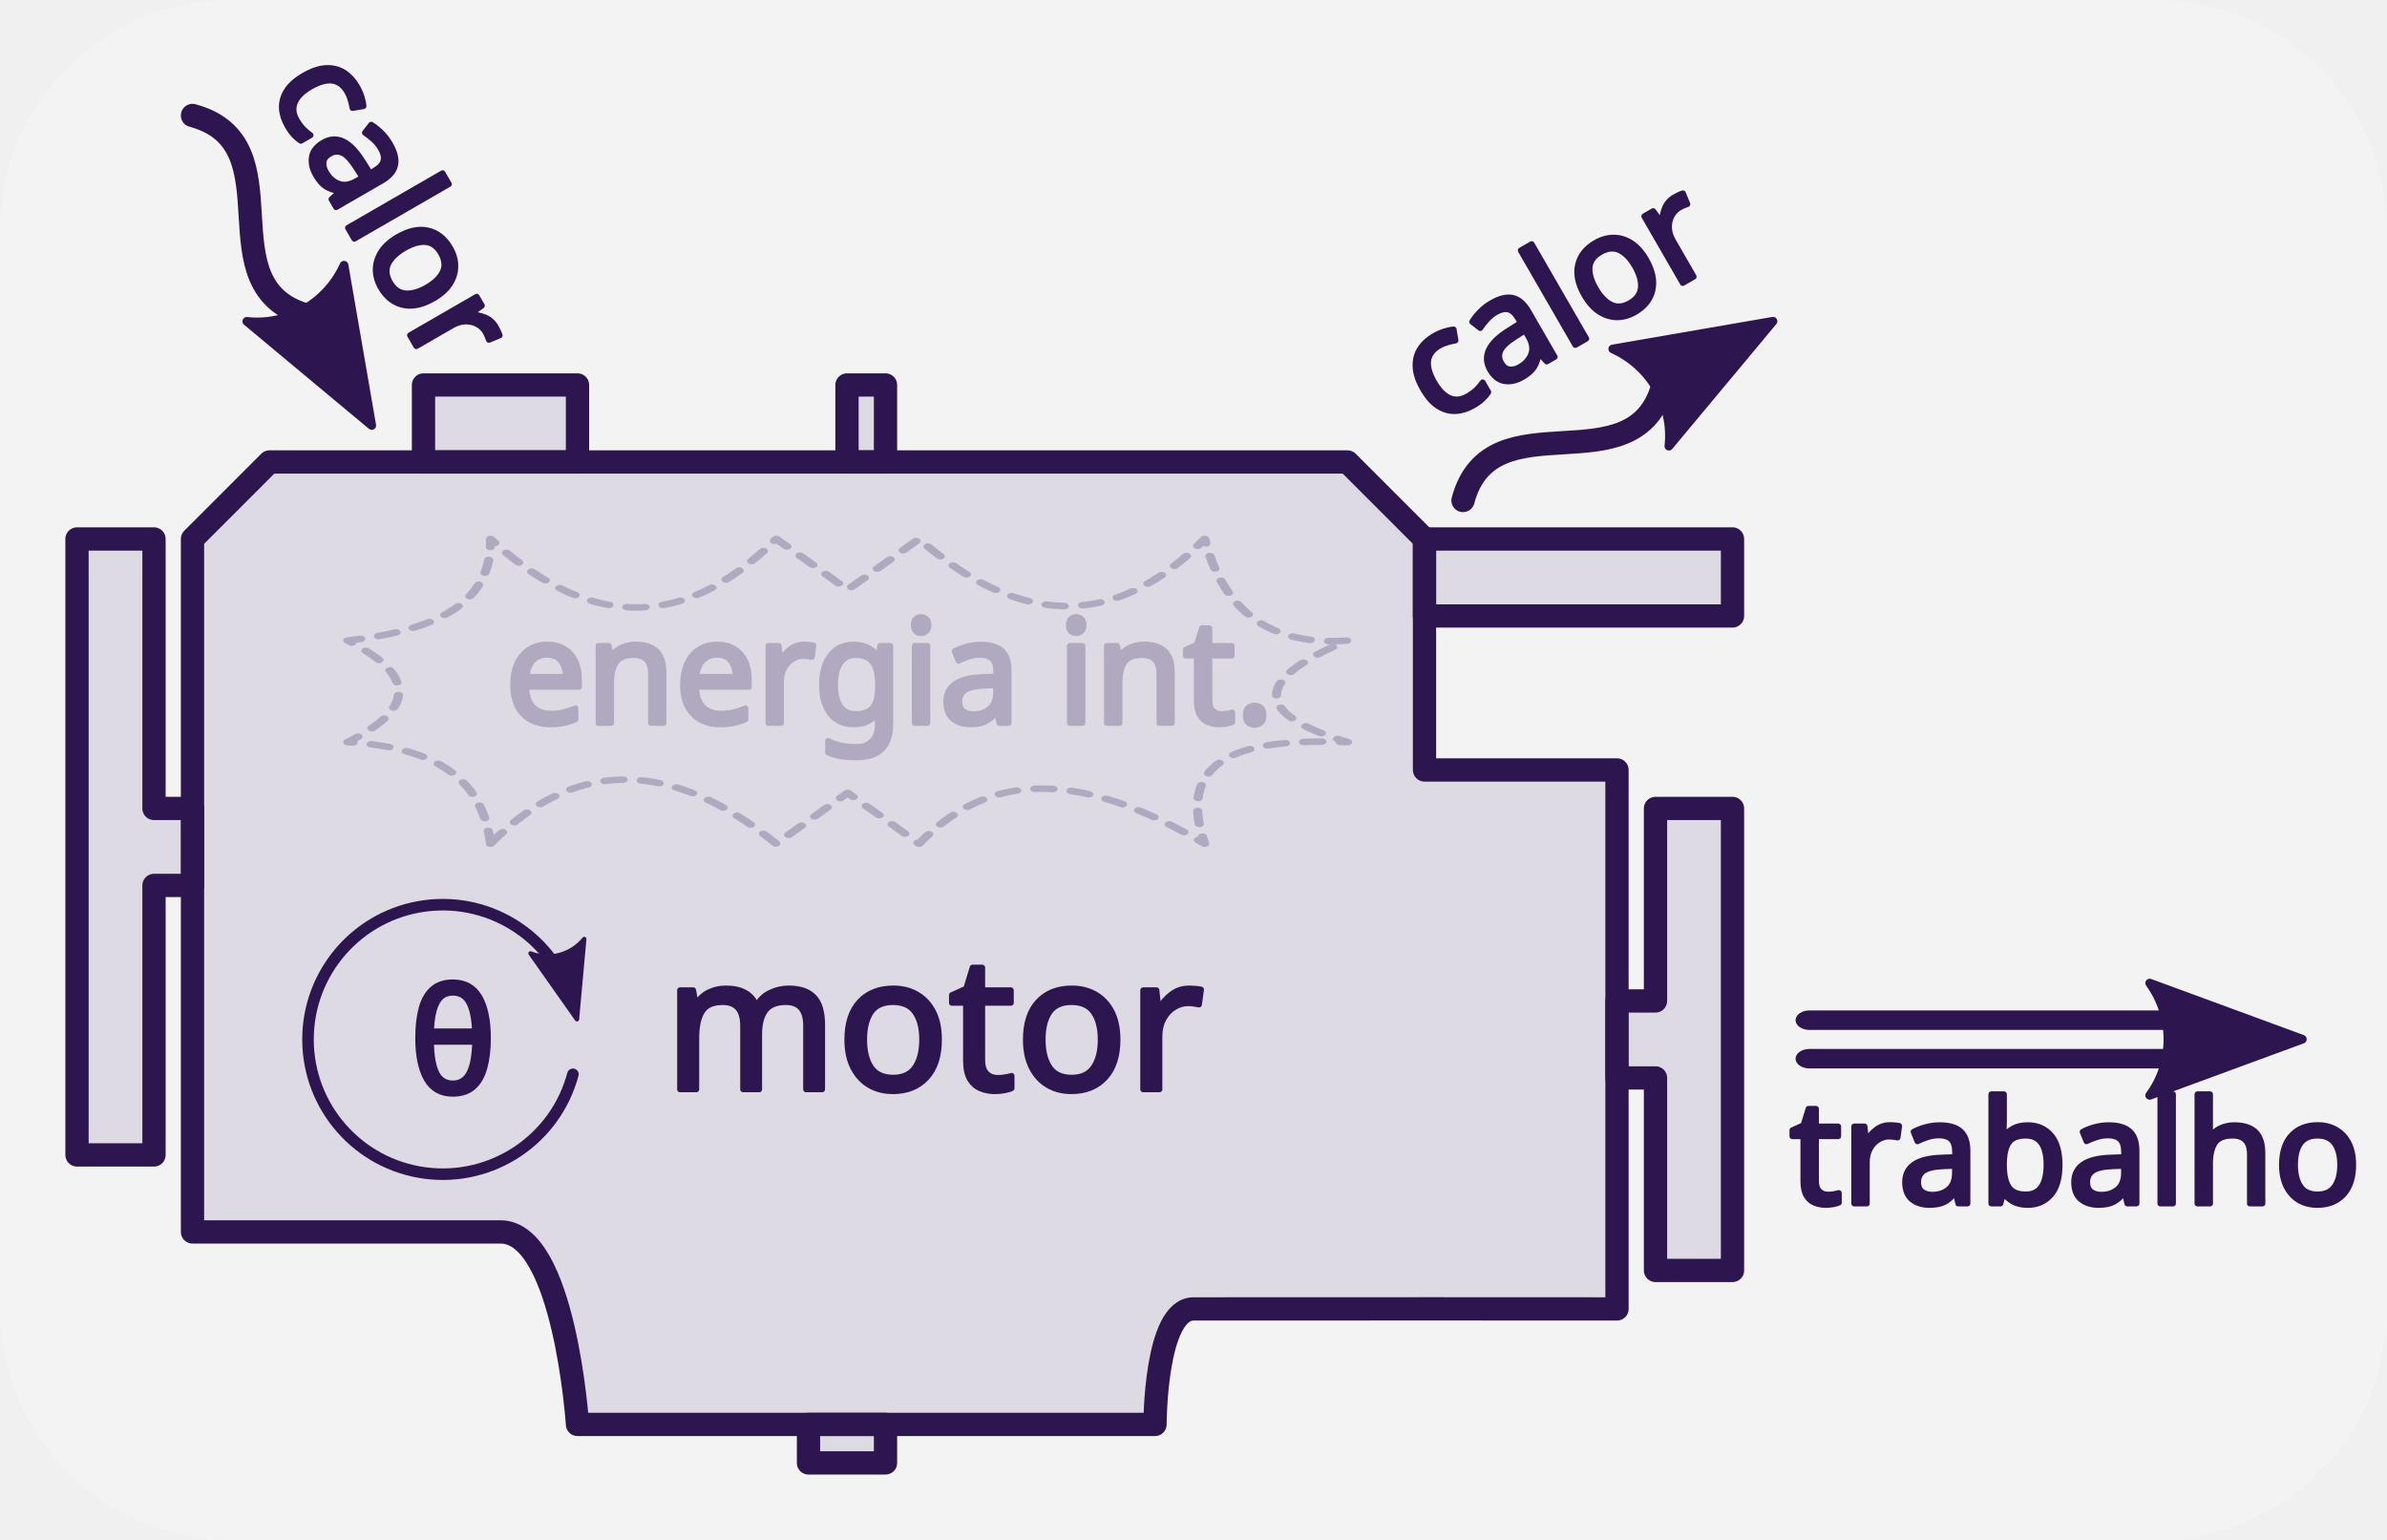
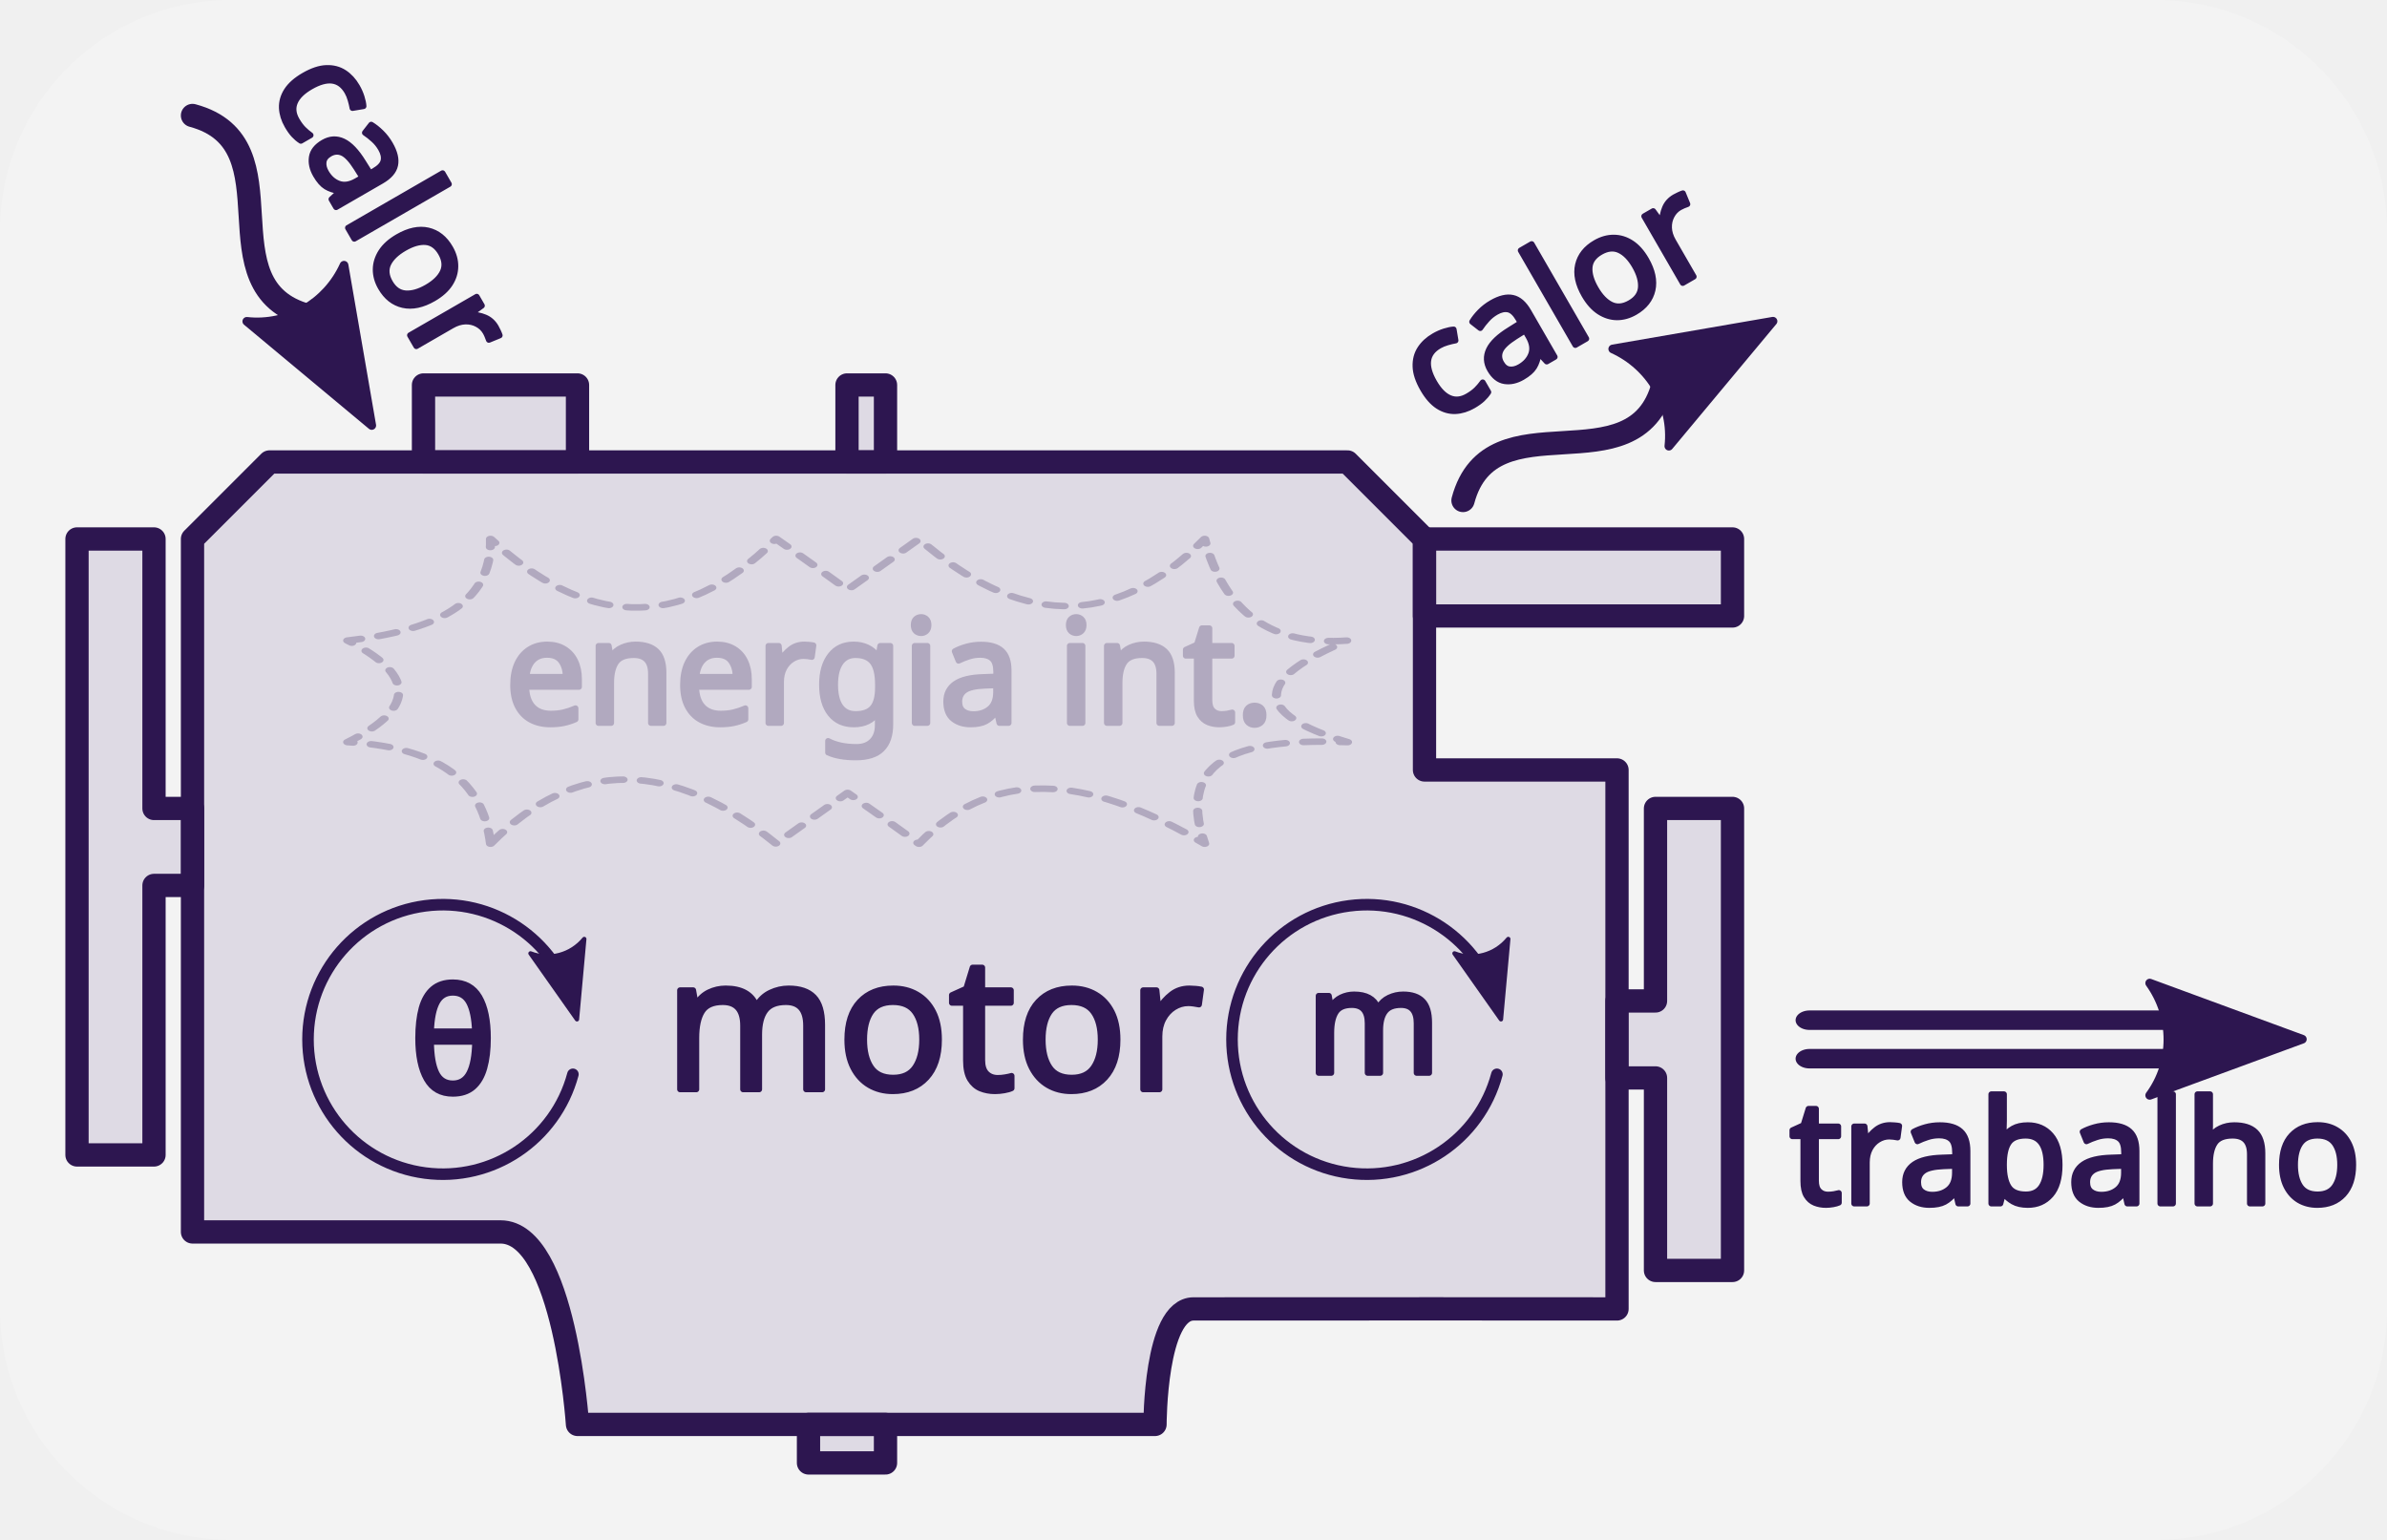
<svg xmlns="http://www.w3.org/2000/svg" width="620" height="400" viewBox="0 0 620 400" version="1.1" id="svg1097">
  <defs id="defs1091">
    <marker style="overflow:visible" id="marker6920" refX="0" refY="0" orient="auto">
      <path transform="scale(-0.6)" d="M 8.719,4.034 -2.207,0.016 8.719,-4.002 c -1.745,2.372 -1.735,5.617 -6e-7,8.035 z" style="fill:#2d1650;fill-opacity:1;fill-rule:evenodd;stroke:#2d1650;stroke-width:0.625;stroke-linejoin:round;stroke-opacity:1" id="path6918" />
    </marker>
    <marker style="overflow:visible" id="marker5978" refX="0" refY="0" orient="auto">
      <path transform="scale(-0.6)" d="M 8.719,4.034 -2.207,0.016 8.719,-4.002 c -1.745,2.372 -1.735,5.617 -6e-7,8.035 z" style="fill:#2d1650;fill-opacity:1;fill-rule:evenodd;stroke:#2d1650;stroke-width:0.625;stroke-linejoin:round;stroke-opacity:1" id="path5976" />
    </marker>
    <marker style="overflow:visible" id="marker5658" refX="0" refY="0" orient="auto">
      <path transform="scale(-0.6)" d="M 8.719,4.034 -2.207,0.016 8.719,-4.002 c -1.745,2.372 -1.735,5.617 -6e-7,8.035 z" style="fill:#2d1650;fill-opacity:1;fill-rule:evenodd;stroke:#2d1650;stroke-width:0.625;stroke-linejoin:round;stroke-opacity:1" id="path5656" />
    </marker>
    <marker style="overflow:visible" id="marker5547" refX="0" refY="0" orient="auto">
      <path transform="scale(-0.6)" d="M 8.719,4.034 -2.207,0.016 8.719,-4.002 c -1.745,2.372 -1.735,5.617 -6e-7,8.035 z" style="fill:#2d1650;fill-opacity:1;fill-rule:evenodd;stroke:#2d1650;stroke-width:0.625;stroke-linejoin:round;stroke-opacity:1" id="path5545" />
    </marker>
    <marker style="overflow:visible" id="marker5351" refX="0" refY="0" orient="auto">
      <path transform="scale(-0.6)" d="M 8.719,4.034 -2.207,0.016 8.719,-4.002 c -1.745,2.372 -1.735,5.617 -6e-7,8.035 z" style="fill:#2d1650;fill-opacity:1;fill-rule:evenodd;stroke:#2d1650;stroke-width:0.625;stroke-linejoin:round;stroke-opacity:1" id="path5349" />
    </marker>
    <marker style="overflow:visible" id="marker5159" refX="0" refY="0" orient="auto">
      <path transform="scale(-0.6)" d="M 8.719,4.034 -2.207,0.016 8.719,-4.002 c -1.745,2.372 -1.735,5.617 -6e-7,8.035 z" style="fill:#2d1650;fill-opacity:1;fill-rule:evenodd;stroke:#2d1650;stroke-width:0.625;stroke-linejoin:round;stroke-opacity:1" id="path5157" />
    </marker>
    <marker style="overflow:visible" id="marker4588" refX="0" refY="0" orient="auto">
      <path transform="scale(-0.6)" d="M 8.719,4.034 -2.207,0.016 8.719,-4.002 c -1.745,2.372 -1.735,5.617 -6e-7,8.035 z" style="fill:#2d1650;fill-opacity:1;fill-rule:evenodd;stroke:#2d1650;stroke-width:0.625;stroke-linejoin:round;stroke-opacity:1" id="path4586" />
    </marker>
    <marker style="overflow:visible" id="Arrow1Send" refX="0" refY="0" orient="auto">
      <path transform="matrix(-0.2,0,0,-0.2,-1.2,0)" style="fill:#502d16;fill-opacity:1;fill-rule:evenodd;stroke:#502d16;stroke-width:1pt;stroke-opacity:1" d="M 0,0 5,-5 -12.5,0 5,5 Z" id="path4111" />
    </marker>
    <marker style="overflow:visible" id="Arrow2Mend" refX="0" refY="0" orient="auto">
      <path transform="scale(-0.6)" d="M 8.719,4.034 -2.207,0.016 8.719,-4.002 c -1.745,2.372 -1.735,5.617 -6e-7,8.035 z" style="fill:#502d16;fill-opacity:1;fill-rule:evenodd;stroke:#502d16;stroke-width:0.625;stroke-linejoin:round;stroke-opacity:1" id="path4123" />
    </marker>
    <marker style="overflow:visible" id="Arrow2Lend" refX="0" refY="0" orient="auto">
      <path transform="matrix(-1.1,0,0,-1.1,-1.1,0)" d="M 8.719,4.034 -2.207,0.016 8.719,-4.002 c -1.745,2.372 -1.735,5.617 -6e-7,8.035 z" style="fill:#d6d6c2;fill-opacity:0.5;fill-rule:evenodd;stroke:#502d16;stroke-width:0.625;stroke-linejoin:round;stroke-opacity:1" id="path4117" />
    </marker>
    <marker style="overflow:visible" id="Arrow1Mend" refX="0" refY="0" orient="auto">
      <path transform="matrix(-0.4,0,0,-0.4,-4,0)" style="fill:#d6d6c2;fill-opacity:0.5;fill-rule:evenodd;stroke:#502d16;stroke-width:1pt;stroke-opacity:1" d="M 0,0 5,-5 -12.5,0 5,5 Z" id="path4105" />
    </marker>
    <clipPath clipPathUnits="userSpaceOnUse" id="clipPath176">
      <path d="M 154.072,85.409 H 403.834 V 236.73 H 154.072 Z" id="path174" />
    </clipPath>
    <marker style="overflow:visible" id="marker10116" refX="0" refY="0" orient="auto">
      <path transform="scale(-0.6)" d="M 8.719,4.034 -2.207,0.016 8.719,-4.002 c -1.745,2.372 -1.735,5.617 -6e-7,8.035 z" style="fill:#2d1650;fill-opacity:1;fill-rule:evenodd;stroke:#2d1650;stroke-width:0.625;stroke-linejoin:round;stroke-opacity:1" id="path10114" />
+     </marker>
+     <marker style="overflow:visible" id="marker9660" refX="0" refY="0" orient="auto">
+       <path transform="scale(-0.6)" d="M 8.719,4.034 -2.207,0.016 8.719,-4.002 c -1.745,2.372 -1.735,5.617 -6e-7,8.035 z" style="fill:#2d1650;fill-opacity:1;fill-rule:evenodd;stroke:#2d1650;stroke-width:0.625;stroke-linejoin:round;stroke-opacity:1" id="path9658" />
    </marker>
  </defs>
  <g id="layer1" transform="translate(0,-238.25)" style="display:none">
    <rect style="opacity:1;fill:none;fill-opacity:1;stroke:#00ffff;stroke-width:1.512;stroke-linecap:round;stroke-linejoin:round;stroke-miterlimit:4;stroke-dasharray:none;stroke-opacity:1" id="rect4660" width="10" height="40" x="100" y="220" transform="translate(170,58.24998)" />
    <rect style="opacity:1;fill:none;fill-opacity:1;stroke:#00ffff;stroke-width:1.512;stroke-linecap:round;stroke-linejoin:round;stroke-miterlimit:4;stroke-dasharray:none;stroke-opacity:1" id="rect4662" width="10" height="40" x="100" y="220" transform="translate(275,58.24998)" />
  </g>
  <g id="layer2">
    <rect style="opacity:1;fill:#ffffff;fill-opacity:0.2;stroke:none;stroke-width:2;stroke-linecap:round;stroke-linejoin:round" id="rect7771" width="620" height="400" x="0" y="0" ry="60" rx="60" />
    <g id="g4574" transform="translate(-150,-20)" />
    <g id="g4916" transform="translate(-150,-20)">
      <g id="g4901">
        <path style="font-variation-settings:normal;vector-effect:none;fill:#cac2d6;fill-opacity:0.5;stroke:#2d1650;stroke-width:6.047;stroke-linecap:round;stroke-linejoin:round;stroke-miterlimit:4;stroke-dasharray:none;stroke-dashoffset:0;stroke-opacity:1;stop-color:#000000" d="m 260,140 v -20 h 40 v 20 z" id="path4090" />
        <path style="font-variation-settings:normal;vector-effect:none;fill:#cac2d6;fill-opacity:0.5;stroke:#2d1650;stroke-width:6.047;stroke-linecap:round;stroke-linejoin:round;stroke-miterlimit:4;stroke-dasharray:none;stroke-dashoffset:0;stroke-opacity:1;stop-color:#000000" d="m 370,140 v -20 h 10 v 20 z" id="path4092" />
        <path style="font-variation-settings:normal;vector-effect:none;fill:#cac2d6;fill-opacity:0.5;stroke:#2d1650;stroke-width:6.047;stroke-linecap:round;stroke-linejoin:round;stroke-miterlimit:4;stroke-dasharray:none;stroke-dashoffset:0;stroke-opacity:1;stop-color:#000000" d="m 200,160 v 180 h 80 c 16.667,0 20,50 20,50 h 150 c 0,0 4e-5,-29.972 10,-30 19.152,-0.054 110,0 110,0 V 220 H 520 V 160 L 500,140 H 220 Z" id="path4074" />
        <path style="font-variation-settings:normal;vector-effect:none;fill:#cac2d6;fill-opacity:0.5;stroke:#2d1650;stroke-width:6.047;stroke-linecap:round;stroke-linejoin:round;stroke-miterlimit:4;stroke-dasharray:none;stroke-dashoffset:0;stroke-opacity:1;stop-color:#000000" d="m 200,230 h -10 v -70 h -20 v 160 h 20 v -70 h 10 v -20" id="path4082" />
        <path style="font-variation-settings:normal;vector-effect:none;fill:#cac2d6;fill-opacity:0.5;stroke:#2d1650;stroke-width:6.047;stroke-linecap:round;stroke-linejoin:round;stroke-miterlimit:4;stroke-dasharray:none;stroke-dashoffset:0;stroke-opacity:1;stop-color:#000000" d="m 340,390 v 10 h 20 v -10 z" id="path4084" transform="translate(20)" />
        <path style="font-variation-settings:normal;vector-effect:none;fill:#cac2d6;fill-opacity:0.5;stroke:#2d1650;stroke-width:6.047;stroke-linecap:round;stroke-linejoin:round;stroke-miterlimit:4;stroke-dasharray:none;stroke-dashoffset:0;stroke-opacity:1;stop-color:#000000" d="m 520,290 h 10 v -50 h 20 v 120 h -20 v -50 h -10 z" id="path4088" transform="translate(50,-10)" />
        <path style="font-variation-settings:normal;vector-effect:none;fill:#cac2d6;fill-opacity:0.5;stroke:#2d1650;stroke-width:6.047;stroke-linecap:round;stroke-linejoin:round;stroke-miterlimit:4;stroke-dasharray:none;stroke-dashoffset:0;stroke-opacity:1;stop-color:#000000" d="m 530,240 h 20 v 80 h -20 z" id="path5529" transform="rotate(-90,495,215)" />
      </g>
      <text xml:space="preserve" style="font-size:48px;font-family:'SBL BibLit';-inkscape-font-specification:'SBL BibLit';fill:#2d1650;fill-opacity:1;stroke:#2d1650;stroke-width:1.512;stroke-linecap:round;stroke-linejoin:round;stroke-miterlimit:4;stroke-dasharray:none;stroke-opacity:1" x="300" y="260" id="text4564" transform="translate(22.5625,42.96094)">
        <tspan id="tspan4562" x="300" y="260">motor</tspan>
      </text>
      <g id="g4893" style="opacity:0.25">
        <path style="font-variation-settings:normal;opacity:1;vector-effect:none;fill:none;fill-opacity:0.5;stroke:#2d1650;stroke-width:1.279;stroke-linecap:round;stroke-linejoin:round;stroke-miterlimit:4;stroke-dasharray:2.557, 2.557;stroke-dashoffset:0;stroke-opacity:1;stop-color:#000000;stop-opacity:1" d="m 280,220 c -0.98,-10.845 -5.85,-18.832 -20,-20 10.257,-7.147 8.792,-13.745 0,-20 11.707,-1.903 20.213,-6.831 20,-20 12.973,16.723 26.253,19.201 40,0 5.216,5.108 6.377,6.363 10,10 l 10,-10 c 13.639,16.715 27.005,18.502 40,0 2.721,14.541 9.449,21.084 20,20 -12.917,7.552 -13.61,14.266 0,20 -14.227,-0.758 -24.284,2.58 -20,20 -14.692,-12.08 -28.538,-16.643 -40,0 -5.693,-5.75 -5.724,-5.815 -10,-10 l -10,10 c -14.574,-16.551 -27.948,-17.1 -40,0 z" id="path4839" transform="matrix(1.854927,0,0,1.319247,-241.9708,-51.07954)" />
        <text xml:space="preserve" style="font-size:37.333px;font-family:'SBL BibLit';-inkscape-font-specification:'SBL BibLit';display:inline;opacity:1;fill:#2d1650;fill-opacity:1;stroke:#2d1650;stroke-width:1.512;stroke-linecap:round;stroke-linejoin:round;stroke-miterlimit:4;stroke-dasharray:none;stroke-opacity:1" x="70" y="60" id="text4843" transform="translate(211.2333,147.7896)">
          <tspan id="tspan4841" x="70" y="60" style="font-size:37.333px;fill:#2d1650;fill-opacity:1;stroke:#2d1650;stroke-opacity:1">energia int.</tspan>
        </text>
      </g>
    </g>
    <g id="g5930">
      <text xml:space="preserve" style="font-size:37.333px;font-family:'SBL BibLit';-inkscape-font-specification:'SBL BibLit';display:inline;fill:#2d1650;fill-opacity:1;stroke:#2d1650;stroke-width:1.512;stroke-linecap:round;stroke-linejoin:round;stroke-miterlimit:4;stroke-dasharray:none;stroke-opacity:1" x="70" y="60" id="text5062" transform="translate(394.9629,252.6172)">
        <tspan id="tspan5060" x="70" y="60" style="font-size:37.333px;fill:#2d1650;fill-opacity:1;stroke:#2d1650;stroke-opacity:1">trabalho</tspan>
      </text>
      <g id="g5505" transform="translate(-20,-10)">
        <path style="font-variation-settings:normal;display:inline;vector-effect:none;fill:none;fill-opacity:1;stroke:#2d1650;stroke-width:6.047;stroke-linecap:round;stroke-linejoin:round;stroke-miterlimit:4;stroke-dasharray:none;stroke-dashoffset:0;stroke-opacity:1;marker-end:url(#marker5159);stop-color:#000000" d="m 280,90 v 20" id="path5155" transform="rotate(-90,530,30)" />
        <g id="g5451" transform="matrix(1.428572,0,0,1,-281.4287,-25)" style="stroke-width:0.837">
          <path style="font-variation-settings:normal;display:inline;vector-effect:none;fill:none;fill-opacity:1;stroke:#2d1650;stroke-width:5.059;stroke-linecap:round;stroke-linejoin:round;stroke-miterlimit:4;stroke-dasharray:none;stroke-dashoffset:0;stroke-opacity:1;stop-color:#000000" d="m 280,40 v 70" id="path5347" transform="rotate(-90,540,40)" />
          <path style="font-variation-settings:normal;display:inline;vector-effect:none;fill:none;fill-opacity:1;stroke:#2d1650;stroke-width:5.059;stroke-linecap:round;stroke-linejoin:round;stroke-miterlimit:4;stroke-dasharray:none;stroke-dashoffset:0;stroke-opacity:1;stop-color:#000000" d="m 280,40 v 70" id="path5447" transform="rotate(-90,545,45)" />
        </g>
      </g>
    </g>
    <g id="g5843" transform="rotate(-30,382.6795,289.282)">
      <text xml:space="preserve" style="font-size:37.333px;font-family:'SBL BibLit';-inkscape-font-specification:'SBL BibLit';display:inline;fill:#2d1650;fill-opacity:1;stroke:#2d1650;stroke-width:1.512;stroke-linecap:round;stroke-linejoin:round;stroke-miterlimit:4;stroke-dasharray:none;stroke-opacity:1" x="70" y="60" id="text5539" transform="translate(393.4258,69.61719)">
        <tspan id="tspan5537" x="70" y="60" style="font-size:37.333px;fill:#2d1650;fill-opacity:1;stroke:#2d1650;stroke-opacity:1">calor</tspan>
      </text>
      <g id="g5818">
        <path style="font-variation-settings:normal;display:inline;vector-effect:none;fill:none;fill-opacity:1;stroke:#2d1650;stroke-width:6.047;stroke-linecap:round;stroke-linejoin:round;stroke-miterlimit:4;stroke-dasharray:none;stroke-dashoffset:0;stroke-opacity:1;marker-end:url(#marker5547);stop-color:#000000" d="m 280,90 v 20" id="path5541" transform="rotate(-90,432.5,-2.5)" />
        <path style="font-variation-settings:normal;display:inline;vector-effect:none;fill:none;fill-opacity:1;stroke:#2d1650;stroke-width:6.047;stroke-linecap:round;stroke-linejoin:round;stroke-miterlimit:4;stroke-dasharray:none;stroke-dashoffset:0;stroke-opacity:1;stop-color:#000000" d="m 280,40 c 20,20 -20,40 0,60" id="path5654" transform="rotate(-90,425,5)" />
      </g>
    </g>
    <text xml:space="preserve" style="font-size:37.333px;font-family:'SBL BibLit';-inkscape-font-specification:'SBL BibLit';fill:#2d1650;fill-opacity:1;stroke:#2d1650;stroke-width:2;stroke-linecap:round;stroke-linejoin:round;stroke-miterlimit:4;stroke-dasharray:4, 4;stroke-dashoffset:0;stroke-opacity:1" x="590" y="130" id="text6088">
      <tspan id="tspan6086" x="590" y="130" />
    </text>
    <g id="g6916" transform="rotate(60,358.923,-265.0704)">
      <text xml:space="preserve" style="font-size:37.333px;font-family:'SBL BibLit';-inkscape-font-specification:'SBL BibLit';display:inline;fill:#2d1650;fill-opacity:1;stroke:#2d1650;stroke-width:1.512;stroke-linecap:round;stroke-linejoin:round;stroke-miterlimit:4;stroke-dasharray:none;stroke-opacity:1" x="70" y="60" id="text6908" transform="translate(393.4258,69.61719)">
        <tspan id="tspan6906" x="70" y="60" style="font-size:37.333px;fill:#2d1650;fill-opacity:1;stroke:#2d1650;stroke-opacity:1">calor</tspan>
      </text>
      <g id="g6914">
        <path style="font-variation-settings:normal;display:inline;vector-effect:none;fill:none;fill-opacity:1;stroke:#2d1650;stroke-width:6.047;stroke-linecap:round;stroke-linejoin:round;stroke-miterlimit:4;stroke-dasharray:none;stroke-dashoffset:0;stroke-opacity:1;marker-end:url(#marker6920);stop-color:#000000" d="m 280,90 v 20" id="path6910" transform="rotate(-90,432.5,-2.5)" />
        <path style="font-variation-settings:normal;display:inline;vector-effect:none;fill:none;fill-opacity:1;stroke:#2d1650;stroke-width:6.047;stroke-linecap:round;stroke-linejoin:round;stroke-miterlimit:4;stroke-dasharray:none;stroke-dashoffset:0;stroke-opacity:1;stop-color:#000000" d="m 280,40 c 20,20 -20,40 0,60" id="path6912" transform="rotate(-90,425,5)" />
      </g>
    </g>
    <g id="g10112" transform="translate(-240,-5)">
      <text xml:space="preserve" style="font-size:37.333px;font-family:'SBL BibLit';-inkscape-font-specification:'SBL BibLit';display:inline;fill:#2d1650;fill-opacity:1;stroke:#2d1650;stroke-width:1.512;stroke-linecap:round;stroke-linejoin:round;stroke-miterlimit:4;stroke-dasharray:none;stroke-opacity:1" x="70" y="60" id="text10106" transform="translate(276.5746,228.7357)">
        <tspan id="tspan10104" x="70" y="60" style="font-size:37.333px;fill:#2d1650;fill-opacity:1;stroke:#2d1650;stroke-opacity:1">θ</tspan>
      </text>
      <g id="g10110" transform="rotate(15,355,275)">
        <path style="opacity:1;fill:none;fill-opacity:0.2;stroke:#2d1650;stroke-width:3;stroke-linecap:round;stroke-linejoin:round;stroke-miterlimit:4;stroke-dasharray:none;stroke-opacity:1;marker-end:url(#marker10116)" id="path10108" d="m 390,275 a 35,35 0 0 1 -30.432,34.701 35,35 0 0 1 -38.376,-25.643 35,35 0 0 1 20.415,-41.394 35,35 0 0 1 43.704,14.838" />
      </g>
    </g>
+     <g id="g9911" transform="translate(0,-5)">
+       <text xml:space="preserve" style="font-size:37.333px;font-family:'SBL BibLit';-inkscape-font-specification:'SBL BibLit';display:inline;fill:#2d1650;fill-opacity:1;stroke:#2d1650;stroke-width:1.512;stroke-linecap:round;stroke-linejoin:round;stroke-miterlimit:4;stroke-dasharray:none;stroke-opacity:1" x="70" y="60" id="text9770" transform="translate(269.332,223.6862)">
+         <tspan id="tspan9768" x="70" y="60" style="font-size:37.333px;fill:#2d1650;fill-opacity:1;stroke:#2d1650;stroke-opacity:1">m</tspan>
+       </text>
+       <g id="g9880" transform="rotate(15,355,275)">
+         <path style="opacity:1;fill:none;fill-opacity:0.2;stroke:#2d1650;stroke-width:3;stroke-linecap:round;stroke-linejoin:round;stroke-miterlimit:4;stroke-dasharray:none;stroke-opacity:1;marker-end:url(#marker9660)" id="path9474" d="m 390,275 a 35,35 0 0 1 -30.432,34.701 35,35 0 0 1 -38.376,-25.643 35,35 0 0 1 20.415,-41.394 35,35 0 0 1 43.704,14.838" />
+       </g>
+     </g>
  </g>
</svg>
